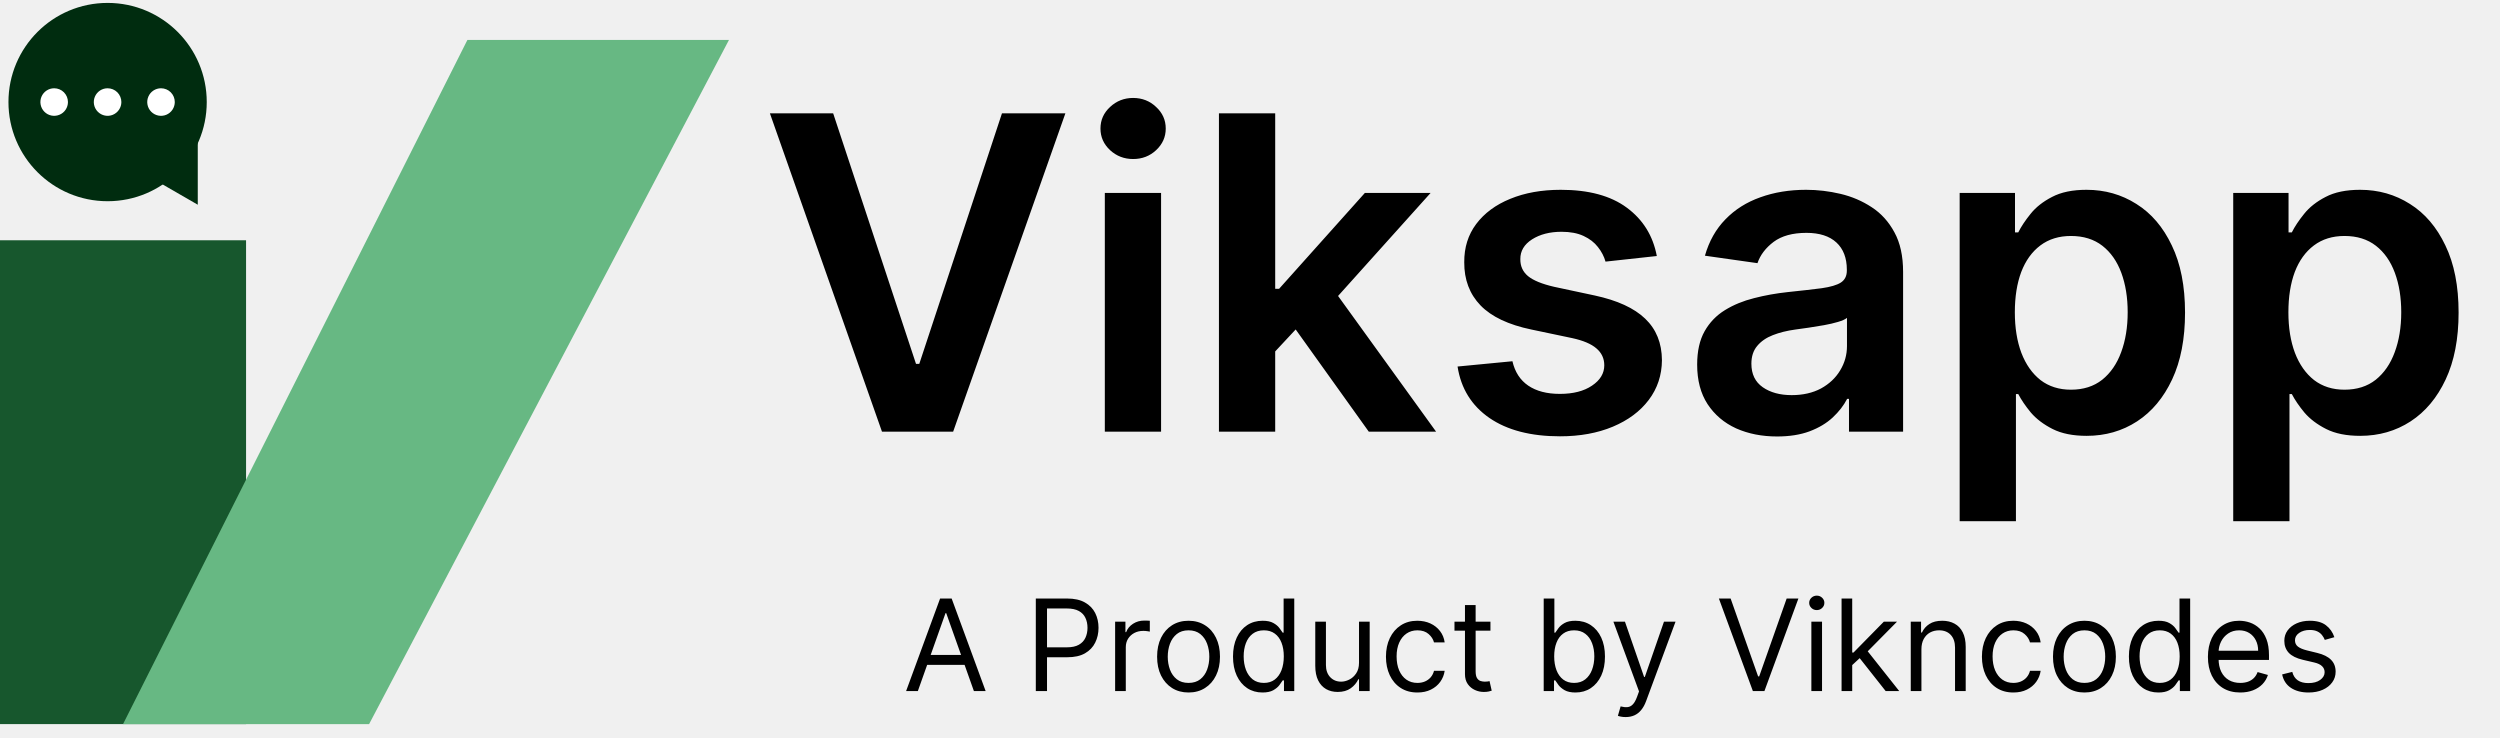
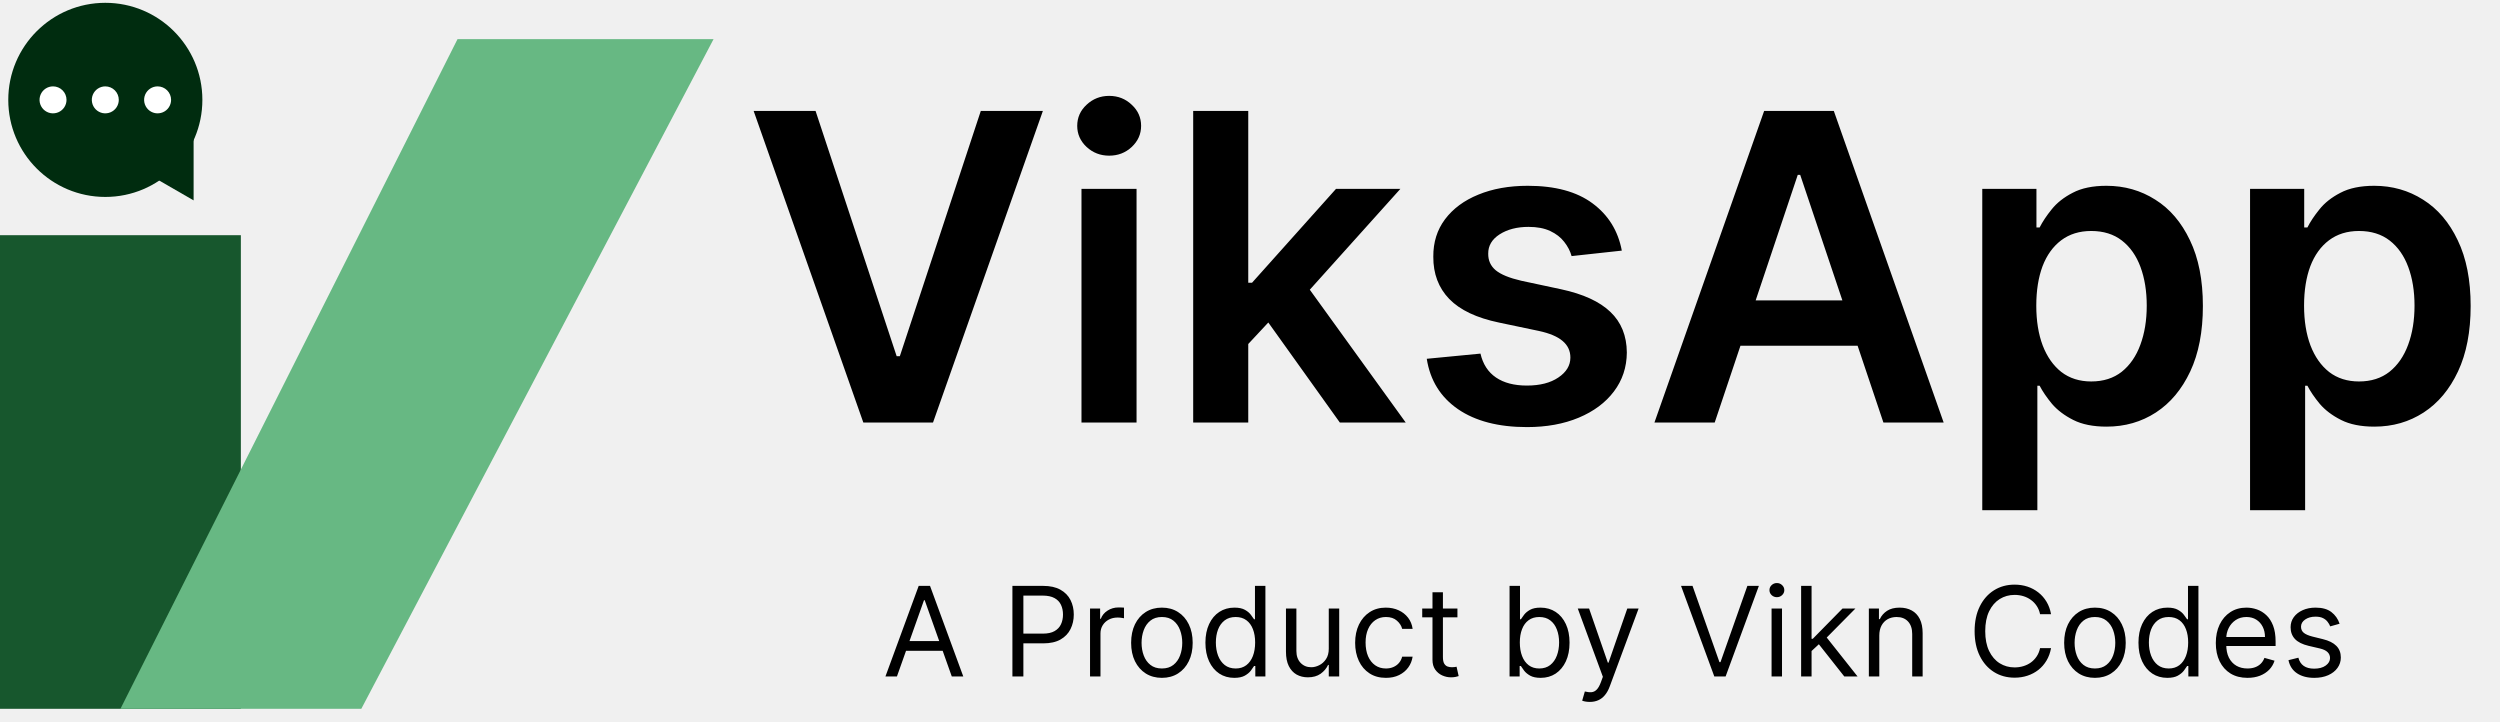
- <svg xmlns="http://www.w3.org/2000/svg" width="139" height="41" viewBox="0 0 139 41" fill="none">
+ <svg xmlns="http://www.w3.org/2000/svg" width="142" height="41" viewBox="0 0 142 41" fill="none">
  <rect y="13.359" width="13.681" height="26.901" fill="#17572D" style="fill:#17572D;fill:color(display-p3 0.088 0.341 0.175);fill-opacity:1;" />
-   <path d="M25.988 2.22H40.531L20.522 40.26H6.841L25.988 2.22Z" fill="#67B883" style="fill:#67B883;fill:color(display-p3 0.405 0.72 0.513);fill-opacity:1;" />
-   <path d="M5.983 11.188C9.027 11.188 11.495 8.719 11.495 5.675C11.495 2.63 9.027 0.162 5.983 0.162C2.938 0.162 0.47 2.63 0.47 5.675C0.47 8.719 2.938 11.188 5.983 11.188Z" fill="#002C0F" style="fill:#002C0F;fill:color(display-p3 0 0.173 0.059);fill-opacity:1;" />
-   <path d="M3.778 5.674C3.778 5.825 3.733 5.973 3.649 6.099C3.565 6.225 3.445 6.324 3.305 6.381C3.165 6.439 3.011 6.455 2.862 6.425C2.714 6.396 2.577 6.323 2.47 6.215C2.363 6.108 2.29 5.972 2.261 5.823C2.231 5.675 2.246 5.521 2.304 5.381C2.362 5.241 2.46 5.121 2.586 5.037C2.712 4.953 2.86 4.908 3.012 4.908C3.215 4.908 3.41 4.988 3.554 5.132C3.697 5.276 3.778 5.471 3.778 5.674ZM5.982 4.908C5.831 4.908 5.683 4.952 5.557 5.036C5.431 5.12 5.332 5.24 5.274 5.38C5.216 5.52 5.201 5.674 5.23 5.823C5.26 5.971 5.332 6.108 5.44 6.215C5.547 6.322 5.683 6.395 5.832 6.425C5.98 6.455 6.134 6.44 6.274 6.382C6.414 6.324 6.534 6.225 6.618 6.099C6.703 5.973 6.748 5.825 6.748 5.674C6.748 5.471 6.667 5.276 6.524 5.132C6.38 4.989 6.185 4.908 5.982 4.908ZM8.953 4.908C8.801 4.908 8.653 4.952 8.527 5.036C8.401 5.12 8.303 5.24 8.245 5.38C8.187 5.52 8.171 5.674 8.201 5.823C8.23 5.971 8.303 6.108 8.41 6.215C8.517 6.322 8.654 6.395 8.802 6.425C8.951 6.455 9.105 6.44 9.245 6.382C9.385 6.324 9.505 6.225 9.589 6.099C9.673 5.973 9.718 5.825 9.718 5.674C9.718 5.471 9.638 5.276 9.494 5.132C9.351 4.989 9.156 4.908 8.953 4.908Z" fill="white" style="fill:white;fill-opacity:1;" />
-   <path d="M10.996 11.383L7.16 9.169L10.996 6.954L10.996 11.383Z" fill="#002C0F" style="fill:#002C0F;fill:color(display-p3 0 0.172 0.059);fill-opacity:1;" />
-   <path d="M46.324 6.302L50.93 20.232H51.112L55.709 6.302H59.235L52.995 24H49.038L42.807 6.302H46.324ZM61.428 24V10.726H64.556V24H61.428ZM63.001 8.842C62.505 8.842 62.079 8.678 61.721 8.35C61.364 8.016 61.186 7.615 61.186 7.149C61.186 6.676 61.364 6.276 61.721 5.947C62.079 5.613 62.505 5.446 63.001 5.446C63.502 5.446 63.928 5.613 64.279 5.947C64.637 6.276 64.815 6.676 64.815 7.149C64.815 7.615 64.637 8.016 64.279 8.35C63.928 8.678 63.502 8.842 63.001 8.842ZM70.625 19.835L70.616 16.058H71.117L75.888 10.726H79.543L73.675 17.259H73.027L70.625 19.835ZM67.773 24V6.302H70.901V24H67.773ZM76.104 24L71.783 17.959L73.891 15.756L79.846 24H76.104ZM92.119 14.235L89.267 14.546C89.186 14.258 89.045 13.987 88.844 13.734C88.648 13.48 88.383 13.276 88.049 13.12C87.715 12.964 87.305 12.887 86.822 12.887C86.171 12.887 85.623 13.028 85.18 13.31C84.742 13.592 84.526 13.958 84.531 14.408C84.526 14.794 84.667 15.108 84.955 15.35C85.249 15.592 85.733 15.79 86.407 15.946L88.671 16.43C89.927 16.701 90.86 17.13 91.471 17.717C92.087 18.305 92.398 19.074 92.404 20.025C92.398 20.86 92.153 21.598 91.67 22.237C91.191 22.871 90.526 23.366 89.673 23.724C88.821 24.081 87.841 24.259 86.735 24.259C85.111 24.259 83.803 23.919 82.812 23.239C81.821 22.554 81.23 21.601 81.04 20.379L84.091 20.085C84.229 20.684 84.523 21.137 84.972 21.442C85.422 21.747 86.006 21.9 86.727 21.9C87.47 21.9 88.066 21.747 88.515 21.442C88.971 21.137 89.198 20.759 89.198 20.31C89.198 19.93 89.051 19.616 88.757 19.368C88.469 19.12 88.02 18.93 87.409 18.798L85.145 18.322C83.872 18.057 82.93 17.611 82.319 16.983C81.709 16.349 81.406 15.548 81.412 14.581C81.406 13.762 81.628 13.054 82.077 12.455C82.532 11.85 83.163 11.383 83.97 11.055C84.782 10.72 85.718 10.553 86.778 10.553C88.334 10.553 89.558 10.885 90.451 11.547C91.35 12.21 91.906 13.106 92.119 14.235ZM98.803 24.268C97.962 24.268 97.205 24.118 96.531 23.819C95.862 23.513 95.332 23.064 94.941 22.47C94.555 21.877 94.362 21.145 94.362 20.275C94.362 19.526 94.5 18.907 94.776 18.417C95.053 17.928 95.43 17.536 95.908 17.242C96.386 16.948 96.925 16.727 97.524 16.577C98.129 16.421 98.754 16.309 99.4 16.24C100.177 16.159 100.808 16.087 101.292 16.024C101.776 15.954 102.128 15.851 102.346 15.713C102.571 15.569 102.684 15.347 102.684 15.047V14.995C102.684 14.344 102.491 13.84 102.105 13.483C101.719 13.126 101.163 12.947 100.437 12.947C99.67 12.947 99.063 13.114 98.613 13.448C98.17 13.783 97.87 14.177 97.715 14.632L94.794 14.217C95.024 13.411 95.404 12.737 95.934 12.195C96.464 11.648 97.112 11.239 97.879 10.968C98.645 10.692 99.492 10.553 100.419 10.553C101.059 10.553 101.695 10.628 102.329 10.778C102.963 10.928 103.542 11.176 104.066 11.521C104.59 11.861 105.011 12.325 105.328 12.913C105.651 13.5 105.812 14.235 105.812 15.116V24H102.804V22.177H102.701C102.511 22.545 102.243 22.891 101.897 23.214C101.557 23.53 101.128 23.787 100.609 23.983C100.097 24.173 99.495 24.268 98.803 24.268ZM99.616 21.969C100.244 21.969 100.788 21.845 101.249 21.598C101.71 21.344 102.064 21.01 102.312 20.595C102.565 20.18 102.692 19.728 102.692 19.238V17.674C102.594 17.755 102.427 17.83 102.191 17.899C101.96 17.968 101.701 18.029 101.413 18.08C101.125 18.132 100.84 18.178 100.558 18.219C100.275 18.259 100.03 18.294 99.823 18.322C99.356 18.386 98.939 18.489 98.57 18.634C98.201 18.777 97.91 18.979 97.697 19.238C97.484 19.492 97.377 19.82 97.377 20.224C97.377 20.8 97.588 21.235 98.008 21.529C98.429 21.822 98.965 21.969 99.616 21.969ZM108.957 28.978V10.726H112.034V12.921H112.215C112.377 12.599 112.604 12.256 112.898 11.893C113.192 11.524 113.589 11.21 114.091 10.951C114.592 10.686 115.231 10.553 116.009 10.553C117.035 10.553 117.959 10.816 118.783 11.34C119.613 11.858 120.27 12.627 120.753 13.647C121.243 14.661 121.488 15.905 121.488 17.38C121.488 18.838 121.249 20.077 120.771 21.096C120.293 22.116 119.642 22.894 118.818 23.43C117.994 23.965 117.061 24.233 116.018 24.233C115.257 24.233 114.626 24.107 114.125 23.853C113.624 23.6 113.221 23.294 112.915 22.937C112.616 22.574 112.382 22.231 112.215 21.909H112.086V28.978H108.957ZM112.025 17.363C112.025 18.221 112.146 18.973 112.388 19.619C112.636 20.264 112.99 20.768 113.451 21.131C113.918 21.488 114.482 21.667 115.145 21.667C115.836 21.667 116.415 21.482 116.882 21.114C117.349 20.739 117.7 20.229 117.936 19.584C118.178 18.933 118.299 18.193 118.299 17.363C118.299 16.539 118.181 15.808 117.945 15.168C117.709 14.529 117.357 14.027 116.891 13.664C116.424 13.302 115.842 13.12 115.145 13.12C114.477 13.12 113.909 13.296 113.443 13.647C112.976 13.999 112.622 14.491 112.38 15.125C112.143 15.759 112.025 16.505 112.025 17.363ZM124.167 28.978V10.726H127.243V12.921H127.425C127.586 12.599 127.814 12.256 128.108 11.893C128.401 11.524 128.799 11.21 129.3 10.951C129.801 10.686 130.441 10.553 131.219 10.553C132.244 10.553 133.169 10.816 133.993 11.34C134.822 11.858 135.479 12.627 135.963 13.647C136.453 14.661 136.698 15.905 136.698 17.38C136.698 18.838 136.458 20.077 135.98 21.096C135.502 22.116 134.851 22.894 134.027 23.43C133.203 23.965 132.27 24.233 131.227 24.233C130.467 24.233 129.836 24.107 129.335 23.853C128.834 23.6 128.43 23.294 128.125 22.937C127.825 22.574 127.592 22.231 127.425 21.909H127.295V28.978H124.167ZM127.235 17.363C127.235 18.221 127.356 18.973 127.598 19.619C127.845 20.264 128.2 20.768 128.661 21.131C129.127 21.488 129.692 21.667 130.354 21.667C131.046 21.667 131.625 21.482 132.091 21.114C132.558 20.739 132.91 20.229 133.146 19.584C133.388 18.933 133.509 18.193 133.509 17.363C133.509 16.539 133.391 15.808 133.154 15.168C132.918 14.529 132.567 14.027 132.1 13.664C131.633 13.302 131.052 13.12 130.354 13.12C129.686 13.12 129.119 13.296 128.652 13.647C128.185 13.999 127.831 14.491 127.589 15.125C127.353 15.759 127.235 16.505 127.235 17.363Z" fill="black" style="fill:black;fill-opacity:1;" />
-   <path d="M51.033 38.422H50.38L52.269 33.278H52.912L54.801 38.422H54.148L52.61 34.092H52.57L51.033 38.422ZM51.274 36.413H53.907V36.965H51.274V36.413ZM57.591 38.422V33.278H59.33C59.733 33.278 60.063 33.351 60.319 33.496C60.577 33.641 60.768 33.836 60.892 34.082C61.016 34.328 61.078 34.602 61.078 34.906C61.078 35.209 61.016 35.484 60.892 35.732C60.77 35.98 60.581 36.178 60.324 36.325C60.068 36.471 59.74 36.543 59.34 36.543H58.094V35.991H59.32C59.596 35.991 59.818 35.943 59.985 35.848C60.153 35.752 60.274 35.623 60.349 35.461C60.426 35.297 60.465 35.112 60.465 34.906C60.465 34.7 60.426 34.516 60.349 34.353C60.274 34.191 60.152 34.063 59.983 33.971C59.814 33.877 59.589 33.831 59.31 33.831H58.214V38.422H57.591ZM62.001 38.422V34.564H62.574V35.147H62.614C62.684 34.956 62.812 34.801 62.996 34.682C63.18 34.563 63.388 34.504 63.619 34.504C63.662 34.504 63.717 34.505 63.782 34.506C63.847 34.508 63.897 34.51 63.93 34.514V35.117C63.91 35.112 63.864 35.104 63.792 35.094C63.722 35.082 63.647 35.077 63.569 35.077C63.381 35.077 63.214 35.116 63.066 35.194C62.92 35.272 62.805 35.379 62.719 35.516C62.636 35.652 62.594 35.807 62.594 35.981V38.422H62.001ZM66.083 38.503C65.735 38.503 65.429 38.42 65.166 38.254C64.905 38.088 64.701 37.856 64.553 37.558C64.407 37.26 64.335 36.912 64.335 36.513C64.335 36.111 64.407 35.761 64.553 35.461C64.701 35.161 64.905 34.928 65.166 34.763C65.429 34.597 65.735 34.514 66.083 34.514C66.431 34.514 66.736 34.597 66.997 34.763C67.26 34.928 67.465 35.161 67.61 35.461C67.757 35.761 67.831 36.111 67.831 36.513C67.831 36.912 67.757 37.26 67.61 37.558C67.465 37.856 67.26 38.088 66.997 38.254C66.736 38.42 66.431 38.503 66.083 38.503ZM66.083 37.97C66.347 37.97 66.565 37.902 66.736 37.767C66.907 37.631 67.033 37.453 67.115 37.232C67.197 37.011 67.238 36.771 67.238 36.513C67.238 36.255 67.197 36.015 67.115 35.792C67.033 35.57 66.907 35.39 66.736 35.252C66.565 35.115 66.347 35.046 66.083 35.046C65.818 35.046 65.601 35.115 65.43 35.252C65.259 35.39 65.133 35.57 65.05 35.792C64.969 36.015 64.927 36.255 64.927 36.513C64.927 36.771 64.969 37.011 65.05 37.232C65.133 37.453 65.259 37.631 65.43 37.767C65.601 37.902 65.818 37.97 66.083 37.97ZM70.193 38.503C69.871 38.503 69.588 38.422 69.341 38.259C69.095 38.095 68.903 37.864 68.764 37.566C68.625 37.266 68.555 36.912 68.555 36.503C68.555 36.098 68.625 35.746 68.764 35.448C68.903 35.15 69.096 34.92 69.344 34.757C69.592 34.595 69.878 34.514 70.203 34.514C70.454 34.514 70.653 34.556 70.798 34.639C70.946 34.721 71.058 34.815 71.135 34.921C71.214 35.025 71.275 35.11 71.318 35.177H71.369V33.278H71.961V38.422H71.389V37.83H71.318C71.275 37.9 71.213 37.989 71.132 38.096C71.052 38.201 70.937 38.296 70.788 38.38C70.639 38.462 70.441 38.503 70.193 38.503ZM70.273 37.97C70.511 37.97 70.712 37.908 70.876 37.784C71.04 37.659 71.165 37.485 71.251 37.264C71.336 37.042 71.379 36.785 71.379 36.493C71.379 36.205 71.337 35.953 71.253 35.737C71.169 35.519 71.045 35.35 70.881 35.23C70.717 35.107 70.514 35.046 70.273 35.046C70.022 35.046 69.813 35.111 69.645 35.24C69.48 35.367 69.355 35.54 69.271 35.76C69.189 35.977 69.148 36.222 69.148 36.493C69.148 36.768 69.19 37.017 69.274 37.242C69.359 37.464 69.485 37.642 69.65 37.774C69.818 37.905 70.026 37.97 70.273 37.97ZM75.561 36.845V34.564H76.154V38.422H75.561V37.769H75.521C75.43 37.965 75.29 38.132 75.099 38.269C74.908 38.405 74.667 38.472 74.375 38.472C74.134 38.472 73.92 38.42 73.732 38.314C73.545 38.207 73.397 38.046 73.29 37.832C73.183 37.616 73.129 37.344 73.129 37.016V34.564H73.722V36.975C73.722 37.257 73.801 37.481 73.958 37.649C74.118 37.816 74.32 37.9 74.566 37.9C74.714 37.9 74.864 37.862 75.016 37.787C75.17 37.711 75.299 37.596 75.403 37.44C75.508 37.284 75.561 37.086 75.561 36.845ZM78.807 38.503C78.445 38.503 78.134 38.417 77.873 38.246C77.611 38.076 77.41 37.84 77.27 37.541C77.129 37.241 77.059 36.898 77.059 36.513C77.059 36.121 77.131 35.776 77.275 35.476C77.42 35.174 77.623 34.939 77.883 34.77C78.144 34.599 78.449 34.514 78.797 34.514C79.068 34.514 79.313 34.564 79.53 34.664C79.748 34.765 79.926 34.906 80.065 35.087C80.204 35.267 80.291 35.478 80.324 35.719H79.731C79.686 35.544 79.586 35.388 79.43 35.252C79.276 35.115 79.068 35.046 78.807 35.046C78.576 35.046 78.373 35.107 78.199 35.227C78.027 35.346 77.892 35.514 77.795 35.732C77.699 35.948 77.651 36.202 77.651 36.493C77.651 36.791 77.698 37.051 77.792 37.272C77.888 37.493 78.022 37.665 78.194 37.787C78.368 37.909 78.573 37.97 78.807 37.97C78.961 37.97 79.101 37.943 79.227 37.89C79.352 37.836 79.458 37.759 79.546 37.659C79.632 37.558 79.695 37.438 79.731 37.297H80.324C80.291 37.525 80.208 37.73 80.076 37.912C79.945 38.093 79.772 38.237 79.555 38.344C79.341 38.45 79.092 38.503 78.807 38.503ZM82.869 34.564V35.066H80.869V34.564H82.869ZM81.452 33.64H82.045V37.317C82.045 37.484 82.069 37.61 82.118 37.694C82.168 37.776 82.231 37.831 82.309 37.86C82.387 37.886 82.47 37.9 82.557 37.9C82.623 37.9 82.676 37.897 82.718 37.89C82.76 37.881 82.793 37.875 82.819 37.87L82.939 38.402C82.899 38.417 82.843 38.432 82.771 38.447C82.699 38.464 82.608 38.472 82.497 38.472C82.329 38.472 82.165 38.437 82.005 38.364C81.846 38.292 81.713 38.183 81.608 38.035C81.504 37.888 81.452 37.702 81.452 37.478V33.64ZM85.83 38.422V33.278H86.423V35.177H86.473C86.517 35.11 86.577 35.025 86.654 34.921C86.733 34.815 86.845 34.721 86.991 34.639C87.138 34.556 87.337 34.514 87.589 34.514C87.913 34.514 88.2 34.595 88.448 34.757C88.695 34.92 88.889 35.15 89.028 35.448C89.167 35.746 89.236 36.098 89.236 36.503C89.236 36.912 89.167 37.266 89.028 37.566C88.889 37.864 88.696 38.095 88.45 38.259C88.204 38.422 87.92 38.503 87.599 38.503C87.351 38.503 87.152 38.462 87.003 38.38C86.854 38.296 86.74 38.201 86.659 38.096C86.579 37.989 86.517 37.9 86.473 37.83H86.403V38.422H85.83ZM86.413 36.493C86.413 36.785 86.456 37.042 86.541 37.264C86.626 37.485 86.751 37.659 86.915 37.784C87.079 37.908 87.281 37.97 87.518 37.97C87.766 37.97 87.973 37.905 88.139 37.774C88.306 37.642 88.432 37.464 88.516 37.242C88.601 37.017 88.644 36.768 88.644 36.493C88.644 36.222 88.602 35.977 88.518 35.76C88.436 35.54 88.311 35.367 88.144 35.24C87.978 35.111 87.769 35.046 87.518 35.046C87.277 35.046 87.075 35.107 86.91 35.23C86.746 35.35 86.622 35.519 86.539 35.737C86.455 35.953 86.413 36.205 86.413 36.493ZM90.387 39.869C90.286 39.869 90.197 39.861 90.118 39.844C90.039 39.829 89.985 39.814 89.955 39.799L90.106 39.276C90.249 39.313 90.377 39.327 90.487 39.316C90.598 39.306 90.696 39.257 90.781 39.168C90.868 39.081 90.948 38.94 91.02 38.744L91.13 38.442L89.704 34.564H90.347L91.412 37.639H91.452L92.517 34.564H93.16L91.522 38.985C91.448 39.184 91.357 39.349 91.248 39.48C91.14 39.612 91.013 39.71 90.869 39.774C90.727 39.837 90.566 39.869 90.387 39.869ZM96.223 33.278L97.751 37.608H97.811L99.338 33.278H99.991L98.102 38.422H97.459L95.57 33.278H96.223ZM100.712 38.422V34.564H101.305V38.422H100.712ZM101.013 33.921C100.898 33.921 100.798 33.882 100.715 33.803C100.632 33.724 100.591 33.63 100.591 33.519C100.591 33.409 100.632 33.314 100.715 33.235C100.798 33.157 100.898 33.117 101.013 33.117C101.129 33.117 101.228 33.157 101.31 33.235C101.394 33.314 101.435 33.409 101.435 33.519C101.435 33.63 101.394 33.724 101.31 33.803C101.228 33.882 101.129 33.921 101.013 33.921ZM102.943 37.016L102.933 36.282H103.054L104.742 34.564H105.475L103.677 36.383H103.626L102.943 37.016ZM102.391 38.422V33.278H102.983V38.422H102.391ZM104.842 38.422L103.335 36.513L103.757 36.101L105.596 38.422H104.842ZM106.831 36.101V38.422H106.238V34.564H106.811V35.167H106.861C106.952 34.971 107.089 34.813 107.273 34.695C107.457 34.574 107.695 34.514 107.986 34.514C108.248 34.514 108.476 34.567 108.672 34.675C108.868 34.78 109.021 34.941 109.129 35.157C109.238 35.371 109.293 35.642 109.293 35.971V38.422H108.7V36.011C108.7 35.708 108.621 35.472 108.464 35.303C108.306 35.132 108.09 35.046 107.816 35.046C107.626 35.046 107.457 35.087 107.308 35.169C107.161 35.252 107.045 35.371 106.959 35.529C106.874 35.686 106.831 35.877 106.831 36.101ZM111.943 38.503C111.582 38.503 111.27 38.417 111.009 38.246C110.748 38.076 110.547 37.84 110.406 37.541C110.265 37.241 110.195 36.898 110.195 36.513C110.195 36.121 110.267 35.776 110.411 35.476C110.557 35.174 110.759 34.939 111.019 34.77C111.28 34.599 111.585 34.514 111.933 34.514C112.205 34.514 112.449 34.564 112.667 34.664C112.884 34.765 113.063 34.906 113.202 35.087C113.341 35.267 113.427 35.478 113.461 35.719H112.868C112.823 35.544 112.722 35.388 112.566 35.252C112.412 35.115 112.205 35.046 111.943 35.046C111.712 35.046 111.51 35.107 111.335 35.227C111.163 35.346 111.028 35.514 110.931 35.732C110.836 35.948 110.788 36.202 110.788 36.493C110.788 36.791 110.835 37.051 110.929 37.272C111.024 37.493 111.158 37.665 111.33 37.787C111.505 37.909 111.709 37.97 111.943 37.97C112.097 37.97 112.237 37.943 112.363 37.89C112.488 37.836 112.595 37.759 112.682 37.659C112.769 37.558 112.831 37.438 112.868 37.297H113.461C113.427 37.525 113.344 37.73 113.212 37.912C113.081 38.093 112.908 38.237 112.692 38.344C112.478 38.45 112.228 38.503 111.943 38.503ZM115.895 38.503C115.546 38.503 115.241 38.42 114.978 38.254C114.717 38.088 114.512 37.856 114.365 37.558C114.219 37.26 114.146 36.912 114.146 36.513C114.146 36.111 114.219 35.761 114.365 35.461C114.512 35.161 114.717 34.928 114.978 34.763C115.241 34.597 115.546 34.514 115.895 34.514C116.243 34.514 116.548 34.597 116.809 34.763C117.072 34.928 117.276 35.161 117.422 35.461C117.569 35.761 117.643 36.111 117.643 36.513C117.643 36.912 117.569 37.26 117.422 37.558C117.276 37.856 117.072 38.088 116.809 38.254C116.548 38.42 116.243 38.503 115.895 38.503ZM115.895 37.97C116.159 37.97 116.377 37.902 116.548 37.767C116.718 37.631 116.845 37.453 116.927 37.232C117.009 37.011 117.05 36.771 117.05 36.513C117.05 36.255 117.009 36.015 116.927 35.792C116.845 35.57 116.718 35.39 116.548 35.252C116.377 35.115 116.159 35.046 115.895 35.046C115.63 35.046 115.412 35.115 115.241 35.252C115.071 35.39 114.944 35.57 114.862 35.792C114.78 36.015 114.739 36.255 114.739 36.513C114.739 36.771 114.78 37.011 114.862 37.232C114.944 37.453 115.071 37.631 115.241 37.767C115.412 37.902 115.63 37.97 115.895 37.97ZM120.005 38.503C119.683 38.503 119.399 38.422 119.153 38.259C118.907 38.095 118.714 37.864 118.575 37.566C118.436 37.266 118.367 36.912 118.367 36.503C118.367 36.098 118.436 35.746 118.575 35.448C118.714 35.15 118.908 34.92 119.156 34.757C119.404 34.595 119.69 34.514 120.015 34.514C120.266 34.514 120.464 34.556 120.61 34.639C120.757 34.721 120.87 34.815 120.947 34.921C121.025 35.025 121.086 35.11 121.13 35.177H121.18V33.278H121.773V38.422H121.2V37.83H121.13C121.086 37.9 121.025 37.989 120.944 38.096C120.864 38.201 120.749 38.296 120.6 38.38C120.451 38.462 120.253 38.503 120.005 38.503ZM120.085 37.97C120.323 37.97 120.524 37.908 120.688 37.784C120.852 37.659 120.977 37.485 121.062 37.264C121.148 37.042 121.19 36.785 121.19 36.493C121.19 36.205 121.148 35.953 121.065 35.737C120.981 35.519 120.857 35.35 120.693 35.23C120.529 35.107 120.326 35.046 120.085 35.046C119.834 35.046 119.625 35.111 119.457 35.24C119.291 35.367 119.167 35.54 119.083 35.76C119.001 35.977 118.96 36.222 118.96 36.493C118.96 36.768 119.002 37.017 119.085 37.242C119.171 37.464 119.296 37.642 119.462 37.774C119.63 37.905 119.837 37.97 120.085 37.97ZM124.559 38.503C124.187 38.503 123.866 38.421 123.597 38.257C123.329 38.091 123.122 37.86 122.976 37.563C122.832 37.265 122.76 36.919 122.76 36.523C122.76 36.128 122.832 35.78 122.976 35.478C123.122 35.175 123.325 34.939 123.584 34.77C123.845 34.599 124.15 34.514 124.498 34.514C124.699 34.514 124.898 34.547 125.094 34.614C125.29 34.681 125.468 34.79 125.629 34.941C125.79 35.09 125.918 35.288 126.013 35.534C126.109 35.78 126.156 36.083 126.156 36.443V36.694H123.182V36.182H125.553C125.553 35.964 125.51 35.77 125.423 35.599C125.337 35.428 125.215 35.293 125.056 35.194C124.899 35.096 124.713 35.046 124.498 35.046C124.262 35.046 124.058 35.105 123.886 35.222C123.715 35.338 123.583 35.488 123.491 35.674C123.399 35.86 123.353 36.059 123.353 36.272V36.614C123.353 36.905 123.403 37.152 123.504 37.355C123.606 37.556 123.747 37.709 123.928 37.814C124.109 37.918 124.319 37.97 124.559 37.97C124.715 37.97 124.855 37.948 124.981 37.905C125.108 37.86 125.218 37.793 125.31 37.704C125.402 37.614 125.473 37.501 125.523 37.367L126.096 37.528C126.036 37.722 125.934 37.893 125.792 38.041C125.65 38.186 125.474 38.3 125.265 38.382C125.055 38.462 124.82 38.503 124.559 38.503ZM129.791 35.428L129.259 35.579C129.225 35.49 129.176 35.404 129.11 35.32C129.047 35.235 128.96 35.164 128.849 35.109C128.739 35.054 128.597 35.026 128.425 35.026C128.188 35.026 127.992 35.081 127.834 35.19C127.679 35.297 127.601 35.433 127.601 35.599C127.601 35.746 127.654 35.863 127.761 35.948C127.869 36.033 128.036 36.105 128.264 36.162L128.837 36.302C129.182 36.386 129.439 36.514 129.608 36.687C129.777 36.857 129.861 37.078 129.861 37.347C129.861 37.568 129.798 37.766 129.67 37.94C129.545 38.114 129.369 38.252 129.143 38.352C128.917 38.453 128.654 38.503 128.354 38.503C127.961 38.503 127.635 38.417 127.377 38.246C127.119 38.076 126.956 37.826 126.887 37.498L127.45 37.357C127.504 37.565 127.605 37.721 127.754 37.825C127.905 37.928 128.101 37.98 128.344 37.98C128.621 37.98 128.84 37.922 129.002 37.804C129.166 37.685 129.249 37.543 129.249 37.377C129.249 37.243 129.202 37.131 129.108 37.041C129.014 36.949 128.87 36.88 128.676 36.835L128.033 36.684C127.679 36.6 127.42 36.471 127.254 36.295C127.09 36.117 127.008 35.895 127.008 35.629C127.008 35.411 127.069 35.219 127.191 35.051C127.315 34.884 127.483 34.752 127.696 34.657C127.91 34.562 128.153 34.514 128.425 34.514C128.806 34.514 129.106 34.597 129.324 34.765C129.543 34.932 129.699 35.154 129.791 35.428Z" fill="black" style="fill:black;fill-opacity:1;" />
+   <path d="M25.988 2.221H40.531L20.522 40.261H6.841L25.988 2.221Z" fill="#67B883" style="fill:#67B883;fill:color(display-p3 0.405 0.72 0.513);fill-opacity:1;" />
+   <path d="M5.982 11.186C9.027 11.186 11.495 8.718 11.495 5.673C11.495 2.628 9.027 0.16 5.982 0.16C2.938 0.16 0.47 2.628 0.47 5.673C0.47 8.718 2.938 11.186 5.982 11.186Z" fill="#002C0F" style="fill:#002C0F;fill:color(display-p3 0 0.173 0.059);fill-opacity:1;" />
+   <path d="M3.778 5.672C3.778 5.824 3.733 5.972 3.649 6.098C3.564 6.224 3.445 6.322 3.305 6.38C3.165 6.438 3.011 6.453 2.862 6.424C2.714 6.394 2.577 6.321 2.47 6.214C2.363 6.107 2.29 5.97 2.26 5.822C2.231 5.673 2.246 5.519 2.304 5.379C2.362 5.239 2.46 5.12 2.586 5.035C2.712 4.951 2.86 4.906 3.012 4.906C3.215 4.906 3.41 4.987 3.553 5.131C3.697 5.274 3.778 5.469 3.778 5.672ZM5.982 4.906C5.831 4.906 5.682 4.951 5.556 5.035C5.43 5.119 5.332 5.239 5.274 5.378C5.216 5.518 5.2 5.672 5.23 5.821C5.259 5.97 5.332 6.106 5.439 6.214C5.546 6.321 5.683 6.394 5.831 6.424C5.98 6.453 6.134 6.438 6.274 6.38C6.414 6.322 6.534 6.224 6.618 6.098C6.702 5.972 6.747 5.824 6.747 5.672C6.747 5.469 6.667 5.275 6.523 5.131C6.38 4.987 6.185 4.907 5.982 4.906ZM8.953 4.906C8.801 4.906 8.653 4.951 8.527 5.035C8.401 5.119 8.303 5.239 8.244 5.378C8.186 5.518 8.171 5.672 8.2 5.821C8.23 5.97 8.303 6.106 8.41 6.214C8.517 6.321 8.653 6.394 8.802 6.424C8.951 6.453 9.105 6.438 9.245 6.38C9.385 6.322 9.505 6.224 9.589 6.098C9.673 5.972 9.718 5.824 9.718 5.672C9.718 5.469 9.637 5.275 9.494 5.131C9.35 4.987 9.156 4.907 8.953 4.906Z" fill="white" style="fill:white;fill-opacity:1;" />
+   <path d="M10.997 11.382L7.16 9.167L10.997 6.953L10.997 11.382Z" fill="#002C0F" style="fill:#002C0F;fill:color(display-p3 0 0.172 0.059);fill-opacity:1;" />
+   <path d="M46.324 6.302L50.93 20.232H51.111L55.709 6.302H59.235L52.995 24H49.037L42.807 6.302H46.324ZM61.428 24V10.726H64.556V24H61.428ZM63 8.842C62.505 8.842 62.079 8.678 61.721 8.35C61.364 8.016 61.186 7.615 61.186 7.149C61.186 6.676 61.364 6.276 61.721 5.947C62.079 5.613 62.505 5.446 63 5.446C63.502 5.446 63.928 5.613 64.279 5.947C64.637 6.276 64.815 6.676 64.815 7.149C64.815 7.615 64.637 8.016 64.279 8.35C63.928 8.678 63.502 8.842 63 8.842ZM70.625 19.835L70.616 16.058H71.117L75.887 10.726H79.543L73.675 17.259H73.027L70.625 19.835ZM67.773 24V6.302H70.901V24H67.773ZM76.103 24L71.783 17.959L73.891 15.756L79.845 24H76.103ZM92.119 14.235L89.267 14.546C89.186 14.258 89.045 13.987 88.844 13.734C88.648 13.48 88.383 13.276 88.049 13.12C87.714 12.964 87.305 12.887 86.821 12.887C86.17 12.887 85.623 13.028 85.18 13.31C84.742 13.592 84.526 13.958 84.531 14.408C84.526 14.794 84.667 15.108 84.955 15.35C85.249 15.592 85.733 15.79 86.407 15.946L88.671 16.43C89.927 16.701 90.86 17.13 91.471 17.717C92.087 18.305 92.398 19.074 92.404 20.025C92.398 20.86 92.153 21.598 91.669 22.237C91.191 22.871 90.526 23.366 89.673 23.724C88.821 24.081 87.841 24.259 86.735 24.259C85.11 24.259 83.803 23.919 82.812 23.239C81.821 22.554 81.23 21.601 81.04 20.379L84.091 20.085C84.229 20.684 84.523 21.137 84.972 21.442C85.421 21.747 86.006 21.9 86.726 21.9C87.47 21.9 88.066 21.747 88.515 21.442C88.97 21.137 89.198 20.759 89.198 20.31C89.198 19.93 89.051 19.616 88.757 19.368C88.469 19.12 88.02 18.93 87.409 18.798L85.145 18.322C83.872 18.057 82.93 17.611 82.319 16.983C81.708 16.349 81.406 15.548 81.412 14.581C81.406 13.762 81.628 13.054 82.077 12.455C82.532 11.85 83.163 11.383 83.97 11.055C84.782 10.72 85.718 10.553 86.778 10.553C88.334 10.553 89.558 10.885 90.451 11.547C91.35 12.21 91.906 13.106 92.119 14.235ZM97.395 24H93.972L100.203 6.302H104.161L110.4 24H106.978L102.251 9.931H102.113L97.395 24ZM97.507 17.061H106.84V19.636H97.507V17.061ZM112.593 28.978V10.726H115.67V12.921H115.851C116.013 12.599 116.24 12.256 116.534 11.893C116.828 11.524 117.225 11.21 117.727 10.951C118.228 10.686 118.867 10.553 119.645 10.553C120.671 10.553 121.595 10.816 122.419 11.34C123.249 11.858 123.905 12.627 124.389 13.647C124.879 14.661 125.124 15.905 125.124 17.38C125.124 18.838 124.885 20.077 124.407 21.096C123.928 22.116 123.277 22.894 122.454 23.43C121.63 23.965 120.696 24.233 119.654 24.233C118.893 24.233 118.262 24.107 117.761 23.853C117.26 23.6 116.857 23.294 116.551 22.937C116.252 22.574 116.018 22.231 115.851 21.909H115.722V28.978H112.593ZM115.661 17.363C115.661 18.221 115.782 18.973 116.024 19.619C116.272 20.264 116.626 20.768 117.087 21.131C117.554 21.488 118.118 21.667 118.781 21.667C119.472 21.667 120.051 21.482 120.518 21.114C120.985 20.739 121.336 20.229 121.572 19.584C121.814 18.933 121.935 18.193 121.935 17.363C121.935 16.539 121.817 15.808 121.581 15.168C121.345 14.529 120.993 14.027 120.526 13.664C120.06 13.302 119.478 13.12 118.781 13.12C118.113 13.12 117.545 13.296 117.078 13.647C116.612 13.999 116.257 14.491 116.015 15.125C115.779 15.759 115.661 16.505 115.661 17.363ZM127.803 28.978V10.726H130.879V12.921H131.061C131.222 12.599 131.45 12.256 131.744 11.893C132.037 11.524 132.435 11.21 132.936 10.951C133.437 10.686 134.077 10.553 134.855 10.553C135.88 10.553 136.805 10.816 137.629 11.34C138.458 11.858 139.115 12.627 139.599 13.647C140.089 14.661 140.333 15.905 140.333 17.38C140.333 18.838 140.094 20.077 139.616 21.096C139.138 22.116 138.487 22.894 137.663 23.43C136.839 23.965 135.906 24.233 134.863 24.233C134.103 24.233 133.472 24.107 132.971 23.853C132.469 23.6 132.066 23.294 131.761 22.937C131.461 22.574 131.228 22.231 131.061 21.909H130.931V28.978H127.803ZM130.871 17.363C130.871 18.221 130.992 18.973 131.234 19.619C131.481 20.264 131.836 20.768 132.297 21.131C132.763 21.488 133.328 21.667 133.99 21.667C134.682 21.667 135.261 21.482 135.727 21.114C136.194 20.739 136.545 20.229 136.782 19.584C137.024 18.933 137.145 18.193 137.145 17.363C137.145 16.539 137.027 15.808 136.79 15.168C136.554 14.529 136.203 14.027 135.736 13.664C135.269 13.302 134.687 13.12 133.99 13.12C133.322 13.12 132.755 13.296 132.288 13.647C131.821 13.999 131.467 14.491 131.225 15.125C130.989 15.759 130.871 16.505 130.871 17.363Z" fill="black" style="fill:black;fill-opacity:1;" />
+   <path d="M50.946 38.422H50.293L52.182 33.278H52.825L54.714 38.422H54.061L52.523 34.091H52.483L50.946 38.422ZM51.187 36.412H53.82V36.965H51.187V36.412ZM57.505 38.422V33.278H59.243C59.646 33.278 59.976 33.35 60.233 33.496C60.49 33.64 60.681 33.835 60.805 34.081C60.929 34.328 60.991 34.602 60.991 34.905C60.991 35.208 60.929 35.484 60.805 35.732C60.683 35.98 60.494 36.177 60.238 36.324C59.981 36.47 59.653 36.543 59.253 36.543H58.007V35.99H59.233C59.509 35.99 59.731 35.943 59.898 35.847C60.066 35.752 60.187 35.623 60.263 35.46C60.34 35.296 60.378 35.111 60.378 34.905C60.378 34.699 60.34 34.515 60.263 34.353C60.187 34.19 60.065 34.063 59.896 33.971C59.727 33.877 59.502 33.83 59.223 33.83H58.128V38.422H57.505ZM61.914 38.422V34.564H62.487V35.146H62.527C62.597 34.955 62.725 34.8 62.909 34.682C63.093 34.563 63.301 34.503 63.532 34.503C63.575 34.503 63.63 34.504 63.695 34.506C63.761 34.508 63.81 34.51 63.843 34.513V35.116C63.823 35.111 63.777 35.104 63.705 35.094C63.635 35.082 63.56 35.076 63.482 35.076C63.294 35.076 63.127 35.115 62.979 35.194C62.834 35.271 62.718 35.378 62.633 35.516C62.549 35.651 62.507 35.806 62.507 35.98V38.422H61.914ZM65.996 38.502C65.648 38.502 65.342 38.419 65.079 38.254C64.818 38.088 64.614 37.856 64.466 37.558C64.321 37.26 64.248 36.911 64.248 36.513C64.248 36.111 64.321 35.76 64.466 35.46C64.614 35.161 64.818 34.928 65.079 34.762C65.342 34.596 65.648 34.513 65.996 34.513C66.344 34.513 66.649 34.596 66.91 34.762C67.173 34.928 67.378 35.161 67.523 35.46C67.671 35.76 67.744 36.111 67.744 36.513C67.744 36.911 67.671 37.26 67.523 37.558C67.378 37.856 67.173 38.088 66.91 38.254C66.649 38.419 66.344 38.502 65.996 38.502ZM65.996 37.97C66.261 37.97 66.478 37.902 66.649 37.766C66.82 37.631 66.946 37.452 67.028 37.231C67.111 37.01 67.152 36.771 67.152 36.513C67.152 36.255 67.111 36.015 67.028 35.792C66.946 35.569 66.82 35.389 66.649 35.252C66.478 35.114 66.261 35.046 65.996 35.046C65.731 35.046 65.514 35.114 65.343 35.252C65.172 35.389 65.046 35.569 64.964 35.792C64.882 36.015 64.841 36.255 64.841 36.513C64.841 36.771 64.882 37.01 64.964 37.231C65.046 37.452 65.172 37.631 65.343 37.766C65.514 37.902 65.731 37.97 65.996 37.97ZM70.106 38.502C69.785 38.502 69.501 38.421 69.255 38.259C69.008 38.094 68.816 37.863 68.677 37.565C68.538 37.266 68.468 36.911 68.468 36.503C68.468 36.097 68.538 35.746 68.677 35.448C68.816 35.15 69.009 34.919 69.257 34.757C69.505 34.595 69.791 34.513 70.116 34.513C70.367 34.513 70.566 34.555 70.712 34.639C70.859 34.721 70.971 34.815 71.048 34.92C71.127 35.024 71.188 35.109 71.231 35.176H71.282V33.278H71.875V38.422H71.302V37.829H71.231C71.188 37.899 71.126 37.988 71.046 38.095C70.965 38.201 70.851 38.295 70.701 38.379C70.552 38.461 70.354 38.502 70.106 38.502ZM70.187 37.97C70.424 37.97 70.625 37.908 70.789 37.784C70.954 37.658 71.078 37.485 71.164 37.264C71.249 37.041 71.292 36.784 71.292 36.493C71.292 36.205 71.25 35.953 71.166 35.737C71.082 35.519 70.959 35.35 70.794 35.229C70.63 35.107 70.428 35.046 70.187 35.046C69.935 35.046 69.726 35.11 69.559 35.239C69.393 35.367 69.268 35.54 69.184 35.759C69.102 35.977 69.061 36.221 69.061 36.493C69.061 36.767 69.103 37.017 69.187 37.241C69.272 37.464 69.398 37.642 69.564 37.774C69.731 37.904 69.939 37.97 70.187 37.97ZM75.474 36.844V34.564H76.067V38.422H75.474V37.769H75.434C75.344 37.965 75.203 38.131 75.012 38.269C74.821 38.404 74.58 38.472 74.288 38.472C74.047 38.472 73.833 38.419 73.645 38.314C73.458 38.207 73.311 38.046 73.203 37.832C73.096 37.616 73.043 37.343 73.043 37.015V34.564H73.635V36.975C73.635 37.256 73.714 37.481 73.871 37.648C74.031 37.816 74.233 37.899 74.479 37.899C74.627 37.899 74.777 37.862 74.929 37.786C75.083 37.711 75.212 37.596 75.316 37.44C75.421 37.284 75.474 37.086 75.474 36.844ZM78.72 38.502C78.358 38.502 78.047 38.417 77.786 38.246C77.525 38.075 77.323 37.84 77.183 37.54C77.042 37.24 76.972 36.898 76.972 36.513C76.972 36.121 77.044 35.775 77.188 35.475C77.334 35.174 77.536 34.939 77.796 34.77C78.057 34.599 78.362 34.513 78.71 34.513C78.981 34.513 79.226 34.564 79.444 34.664C79.661 34.764 79.84 34.905 79.979 35.086C80.118 35.267 80.204 35.478 80.237 35.719H79.644C79.599 35.543 79.499 35.388 79.343 35.252C79.189 35.114 78.981 35.046 78.72 35.046C78.489 35.046 78.286 35.106 78.112 35.227C77.94 35.346 77.805 35.514 77.708 35.732C77.612 35.948 77.565 36.201 77.565 36.493C77.565 36.791 77.612 37.05 77.705 37.271C77.801 37.492 77.935 37.664 78.107 37.786C78.281 37.909 78.486 37.97 78.72 37.97C78.874 37.97 79.014 37.943 79.14 37.889C79.265 37.836 79.372 37.759 79.459 37.658C79.546 37.558 79.608 37.437 79.644 37.297H80.237C80.204 37.524 80.121 37.729 79.989 37.912C79.858 38.093 79.685 38.237 79.469 38.344C79.254 38.45 79.005 38.502 78.72 38.502ZM82.782 34.564V35.066H80.782V34.564H82.782ZM81.365 33.639H81.958V37.317C81.958 37.484 81.982 37.61 82.031 37.693C82.081 37.776 82.145 37.831 82.222 37.859C82.3 37.886 82.383 37.899 82.47 37.899C82.536 37.899 82.589 37.896 82.631 37.889C82.673 37.881 82.707 37.874 82.732 37.869L82.852 38.402C82.812 38.417 82.756 38.432 82.684 38.447C82.612 38.464 82.521 38.472 82.41 38.472C82.243 38.472 82.079 38.436 81.918 38.364C81.759 38.292 81.626 38.182 81.521 38.035C81.417 37.888 81.365 37.702 81.365 37.477V33.639ZM85.743 38.422V33.278H86.336V35.176H86.386C86.43 35.109 86.49 35.024 86.567 34.92C86.646 34.815 86.758 34.721 86.904 34.639C87.051 34.555 87.251 34.513 87.502 34.513C87.827 34.513 88.113 34.595 88.361 34.757C88.609 34.919 88.802 35.15 88.941 35.448C89.08 35.746 89.15 36.097 89.15 36.503C89.15 36.911 89.08 37.266 88.941 37.565C88.802 37.863 88.609 38.094 88.363 38.259C88.117 38.421 87.833 38.502 87.512 38.502C87.264 38.502 87.066 38.461 86.916 38.379C86.767 38.295 86.653 38.201 86.572 38.095C86.492 37.988 86.43 37.899 86.386 37.829H86.316V38.422H85.743ZM86.326 36.493C86.326 36.784 86.369 37.041 86.454 37.264C86.54 37.485 86.665 37.658 86.829 37.784C86.993 37.908 87.194 37.97 87.431 37.97C87.679 37.97 87.886 37.904 88.052 37.774C88.219 37.642 88.345 37.464 88.429 37.241C88.514 37.017 88.557 36.767 88.557 36.493C88.557 36.221 88.515 35.977 88.431 35.759C88.349 35.54 88.224 35.367 88.057 35.239C87.891 35.11 87.683 35.046 87.431 35.046C87.19 35.046 86.988 35.107 86.823 35.229C86.659 35.35 86.535 35.519 86.452 35.737C86.368 35.953 86.326 36.205 86.326 36.493ZM90.3 39.869C90.2 39.869 90.11 39.86 90.031 39.844C89.953 39.828 89.898 39.813 89.868 39.798L90.019 39.276C90.163 39.313 90.29 39.326 90.4 39.316C90.511 39.306 90.609 39.257 90.694 39.168C90.781 39.081 90.861 38.939 90.933 38.743L91.043 38.442L89.617 34.564H90.26L91.325 37.638H91.365L92.43 34.564H93.073L91.435 38.984C91.362 39.184 91.27 39.349 91.162 39.479C91.053 39.612 90.926 39.71 90.782 39.773C90.64 39.837 90.479 39.869 90.3 39.869ZM96.136 33.278L97.664 37.608H97.724L99.251 33.278H99.904L98.015 38.422H97.372L95.483 33.278H96.136ZM100.625 38.422V34.564H101.218V38.422H100.625ZM100.927 33.92C100.811 33.92 100.711 33.881 100.628 33.803C100.546 33.724 100.505 33.629 100.505 33.519C100.505 33.408 100.546 33.313 100.628 33.235C100.711 33.156 100.811 33.117 100.927 33.117C101.042 33.117 101.141 33.156 101.223 33.235C101.307 33.313 101.349 33.408 101.349 33.519C101.349 33.629 101.307 33.724 101.223 33.803C101.141 33.881 101.042 33.92 100.927 33.92ZM102.856 37.015L102.846 36.282H102.967L104.655 34.564H105.388L103.59 36.382H103.54L102.856 37.015ZM102.304 38.422V33.278H102.897V38.422H102.304ZM104.755 38.422L103.248 36.513L103.67 36.101L105.509 38.422H104.755ZM106.744 36.101V38.422H106.151V34.564H106.724V35.166H106.774C106.865 34.971 107.002 34.813 107.186 34.694C107.37 34.574 107.608 34.513 107.9 34.513C108.161 34.513 108.389 34.567 108.585 34.674C108.781 34.78 108.934 34.94 109.043 35.156C109.151 35.371 109.206 35.642 109.206 35.97V38.422H108.613V36.01C108.613 35.707 108.534 35.471 108.377 35.302C108.22 35.131 108.003 35.046 107.729 35.046C107.54 35.046 107.37 35.087 107.221 35.169C107.074 35.251 106.958 35.371 106.872 35.528C106.787 35.686 106.744 35.877 106.744 36.101ZM116.499 34.885H115.876C115.839 34.706 115.774 34.548 115.682 34.413C115.592 34.277 115.481 34.163 115.351 34.071C115.222 33.977 115.078 33.907 114.921 33.86C114.764 33.813 114.6 33.79 114.429 33.79C114.117 33.79 113.835 33.869 113.582 34.026C113.331 34.184 113.131 34.415 112.982 34.722C112.835 35.028 112.761 35.404 112.761 35.85C112.761 36.295 112.835 36.671 112.982 36.977C113.131 37.284 113.331 37.516 113.582 37.673C113.835 37.831 114.117 37.909 114.429 37.909C114.6 37.909 114.764 37.886 114.921 37.839C115.078 37.792 115.222 37.723 115.351 37.631C115.481 37.537 115.592 37.422 115.682 37.286C115.774 37.149 115.839 36.992 115.876 36.814H116.499C116.452 37.077 116.366 37.312 116.242 37.52C116.118 37.728 115.964 37.904 115.78 38.05C115.596 38.194 115.389 38.304 115.16 38.379C114.932 38.455 114.688 38.492 114.429 38.492C113.99 38.492 113.6 38.385 113.258 38.171C112.917 37.956 112.648 37.652 112.452 37.256C112.256 36.861 112.158 36.392 112.158 35.85C112.158 35.307 112.256 34.838 112.452 34.443C112.648 34.048 112.917 33.743 113.258 33.529C113.6 33.314 113.99 33.207 114.429 33.207C114.688 33.207 114.932 33.245 115.16 33.32C115.389 33.396 115.596 33.506 115.78 33.652C115.964 33.796 116.118 33.972 116.242 34.179C116.366 34.385 116.452 34.62 116.499 34.885ZM118.992 38.502C118.644 38.502 118.338 38.419 118.075 38.254C117.814 38.088 117.61 37.856 117.462 37.558C117.317 37.26 117.244 36.911 117.244 36.513C117.244 36.111 117.317 35.76 117.462 35.46C117.61 35.161 117.814 34.928 118.075 34.762C118.338 34.596 118.644 34.513 118.992 34.513C119.341 34.513 119.645 34.596 119.907 34.762C120.169 34.928 120.374 35.161 120.519 35.46C120.667 35.76 120.741 36.111 120.741 36.513C120.741 36.911 120.667 37.26 120.519 37.558C120.374 37.856 120.169 38.088 119.907 38.254C119.645 38.419 119.341 38.502 118.992 38.502ZM118.992 37.97C119.257 37.97 119.475 37.902 119.645 37.766C119.816 37.631 119.943 37.452 120.025 37.231C120.107 37.01 120.148 36.771 120.148 36.513C120.148 36.255 120.107 36.015 120.025 35.792C119.943 35.569 119.816 35.389 119.645 35.252C119.475 35.114 119.257 35.046 118.992 35.046C118.728 35.046 118.51 35.114 118.339 35.252C118.168 35.389 118.042 35.569 117.96 35.792C117.878 36.015 117.837 36.255 117.837 36.513C117.837 36.771 117.878 37.01 117.96 37.231C118.042 37.452 118.168 37.631 118.339 37.766C118.51 37.902 118.728 37.97 118.992 37.97ZM123.102 38.502C122.781 38.502 122.497 38.421 122.251 38.259C122.005 38.094 121.812 37.863 121.673 37.565C121.534 37.266 121.465 36.911 121.465 36.503C121.465 36.097 121.534 35.746 121.673 35.448C121.812 35.15 122.005 34.919 122.253 34.757C122.501 34.595 122.788 34.513 123.112 34.513C123.364 34.513 123.562 34.555 123.708 34.639C123.855 34.721 123.967 34.815 124.044 34.92C124.123 35.024 124.184 35.109 124.228 35.176H124.278V33.278H124.871V38.422H124.298V37.829H124.228C124.184 37.899 124.122 37.988 124.042 38.095C123.961 38.201 123.847 38.295 123.698 38.379C123.549 38.461 123.35 38.502 123.102 38.502ZM123.183 37.97C123.421 37.97 123.621 37.908 123.786 37.784C123.95 37.658 124.074 37.485 124.16 37.264C124.245 37.041 124.288 36.784 124.288 36.493C124.288 36.205 124.246 35.953 124.162 35.737C124.079 35.519 123.955 35.35 123.791 35.229C123.626 35.107 123.424 35.046 123.183 35.046C122.932 35.046 122.722 35.11 122.555 35.239C122.389 35.367 122.264 35.54 122.18 35.759C122.098 35.977 122.057 36.221 122.057 36.493C122.057 36.767 122.099 37.017 122.183 37.241C122.268 37.464 122.394 37.642 122.56 37.774C122.727 37.904 122.935 37.97 123.183 37.97ZM127.656 38.502C127.285 38.502 126.964 38.42 126.694 38.256C126.426 38.09 126.22 37.859 126.074 37.563C125.93 37.265 125.858 36.918 125.858 36.523C125.858 36.128 125.93 35.779 126.074 35.478C126.22 35.175 126.422 34.939 126.682 34.77C126.943 34.599 127.248 34.513 127.596 34.513C127.797 34.513 127.996 34.547 128.191 34.614C128.387 34.681 128.566 34.79 128.726 34.94C128.887 35.089 129.015 35.287 129.111 35.533C129.206 35.779 129.254 36.083 129.254 36.443V36.694H126.28V36.181H128.651C128.651 35.964 128.608 35.769 128.521 35.599C128.435 35.428 128.313 35.293 128.154 35.194C127.996 35.095 127.81 35.046 127.596 35.046C127.36 35.046 127.156 35.105 126.983 35.222C126.812 35.337 126.681 35.488 126.589 35.674C126.497 35.86 126.451 36.059 126.451 36.272V36.613C126.451 36.905 126.501 37.152 126.601 37.354C126.704 37.555 126.845 37.709 127.026 37.814C127.207 37.918 127.417 37.97 127.656 37.97C127.812 37.97 127.953 37.948 128.078 37.904C128.206 37.859 128.315 37.792 128.407 37.703C128.5 37.613 128.571 37.501 128.621 37.367L129.194 37.528C129.133 37.722 129.032 37.893 128.89 38.04C128.747 38.186 128.572 38.3 128.362 38.382C128.153 38.462 127.918 38.502 127.656 38.502ZM132.889 35.428L132.356 35.578C132.323 35.49 132.273 35.403 132.208 35.32C132.144 35.234 132.057 35.164 131.947 35.109C131.836 35.053 131.695 35.026 131.522 35.026C131.286 35.026 131.089 35.08 130.932 35.189C130.776 35.296 130.698 35.433 130.698 35.599C130.698 35.746 130.752 35.862 130.859 35.948C130.966 36.033 131.134 36.104 131.361 36.161L131.934 36.302C132.279 36.386 132.536 36.514 132.705 36.686C132.874 36.857 132.959 37.077 132.959 37.347C132.959 37.568 132.895 37.765 132.768 37.94C132.643 38.114 132.467 38.251 132.241 38.352C132.015 38.452 131.752 38.502 131.452 38.502C131.058 38.502 130.733 38.417 130.475 38.246C130.217 38.075 130.054 37.826 129.985 37.498L130.548 37.357C130.601 37.565 130.703 37.72 130.852 37.824C131.002 37.928 131.199 37.98 131.442 37.98C131.718 37.98 131.938 37.921 132.1 37.804C132.264 37.685 132.346 37.543 132.346 37.377C132.346 37.243 132.299 37.131 132.205 37.04C132.112 36.948 131.968 36.88 131.773 36.834L131.13 36.684C130.777 36.6 130.517 36.47 130.352 36.294C130.188 36.117 130.106 35.895 130.106 35.629C130.106 35.411 130.167 35.218 130.289 35.051C130.413 34.883 130.581 34.752 130.794 34.657C131.008 34.561 131.251 34.513 131.522 34.513C131.904 34.513 132.204 34.597 132.421 34.764C132.641 34.932 132.797 35.153 132.889 35.428Z" fill="black" style="fill:black;fill-opacity:1;" />
</svg>
